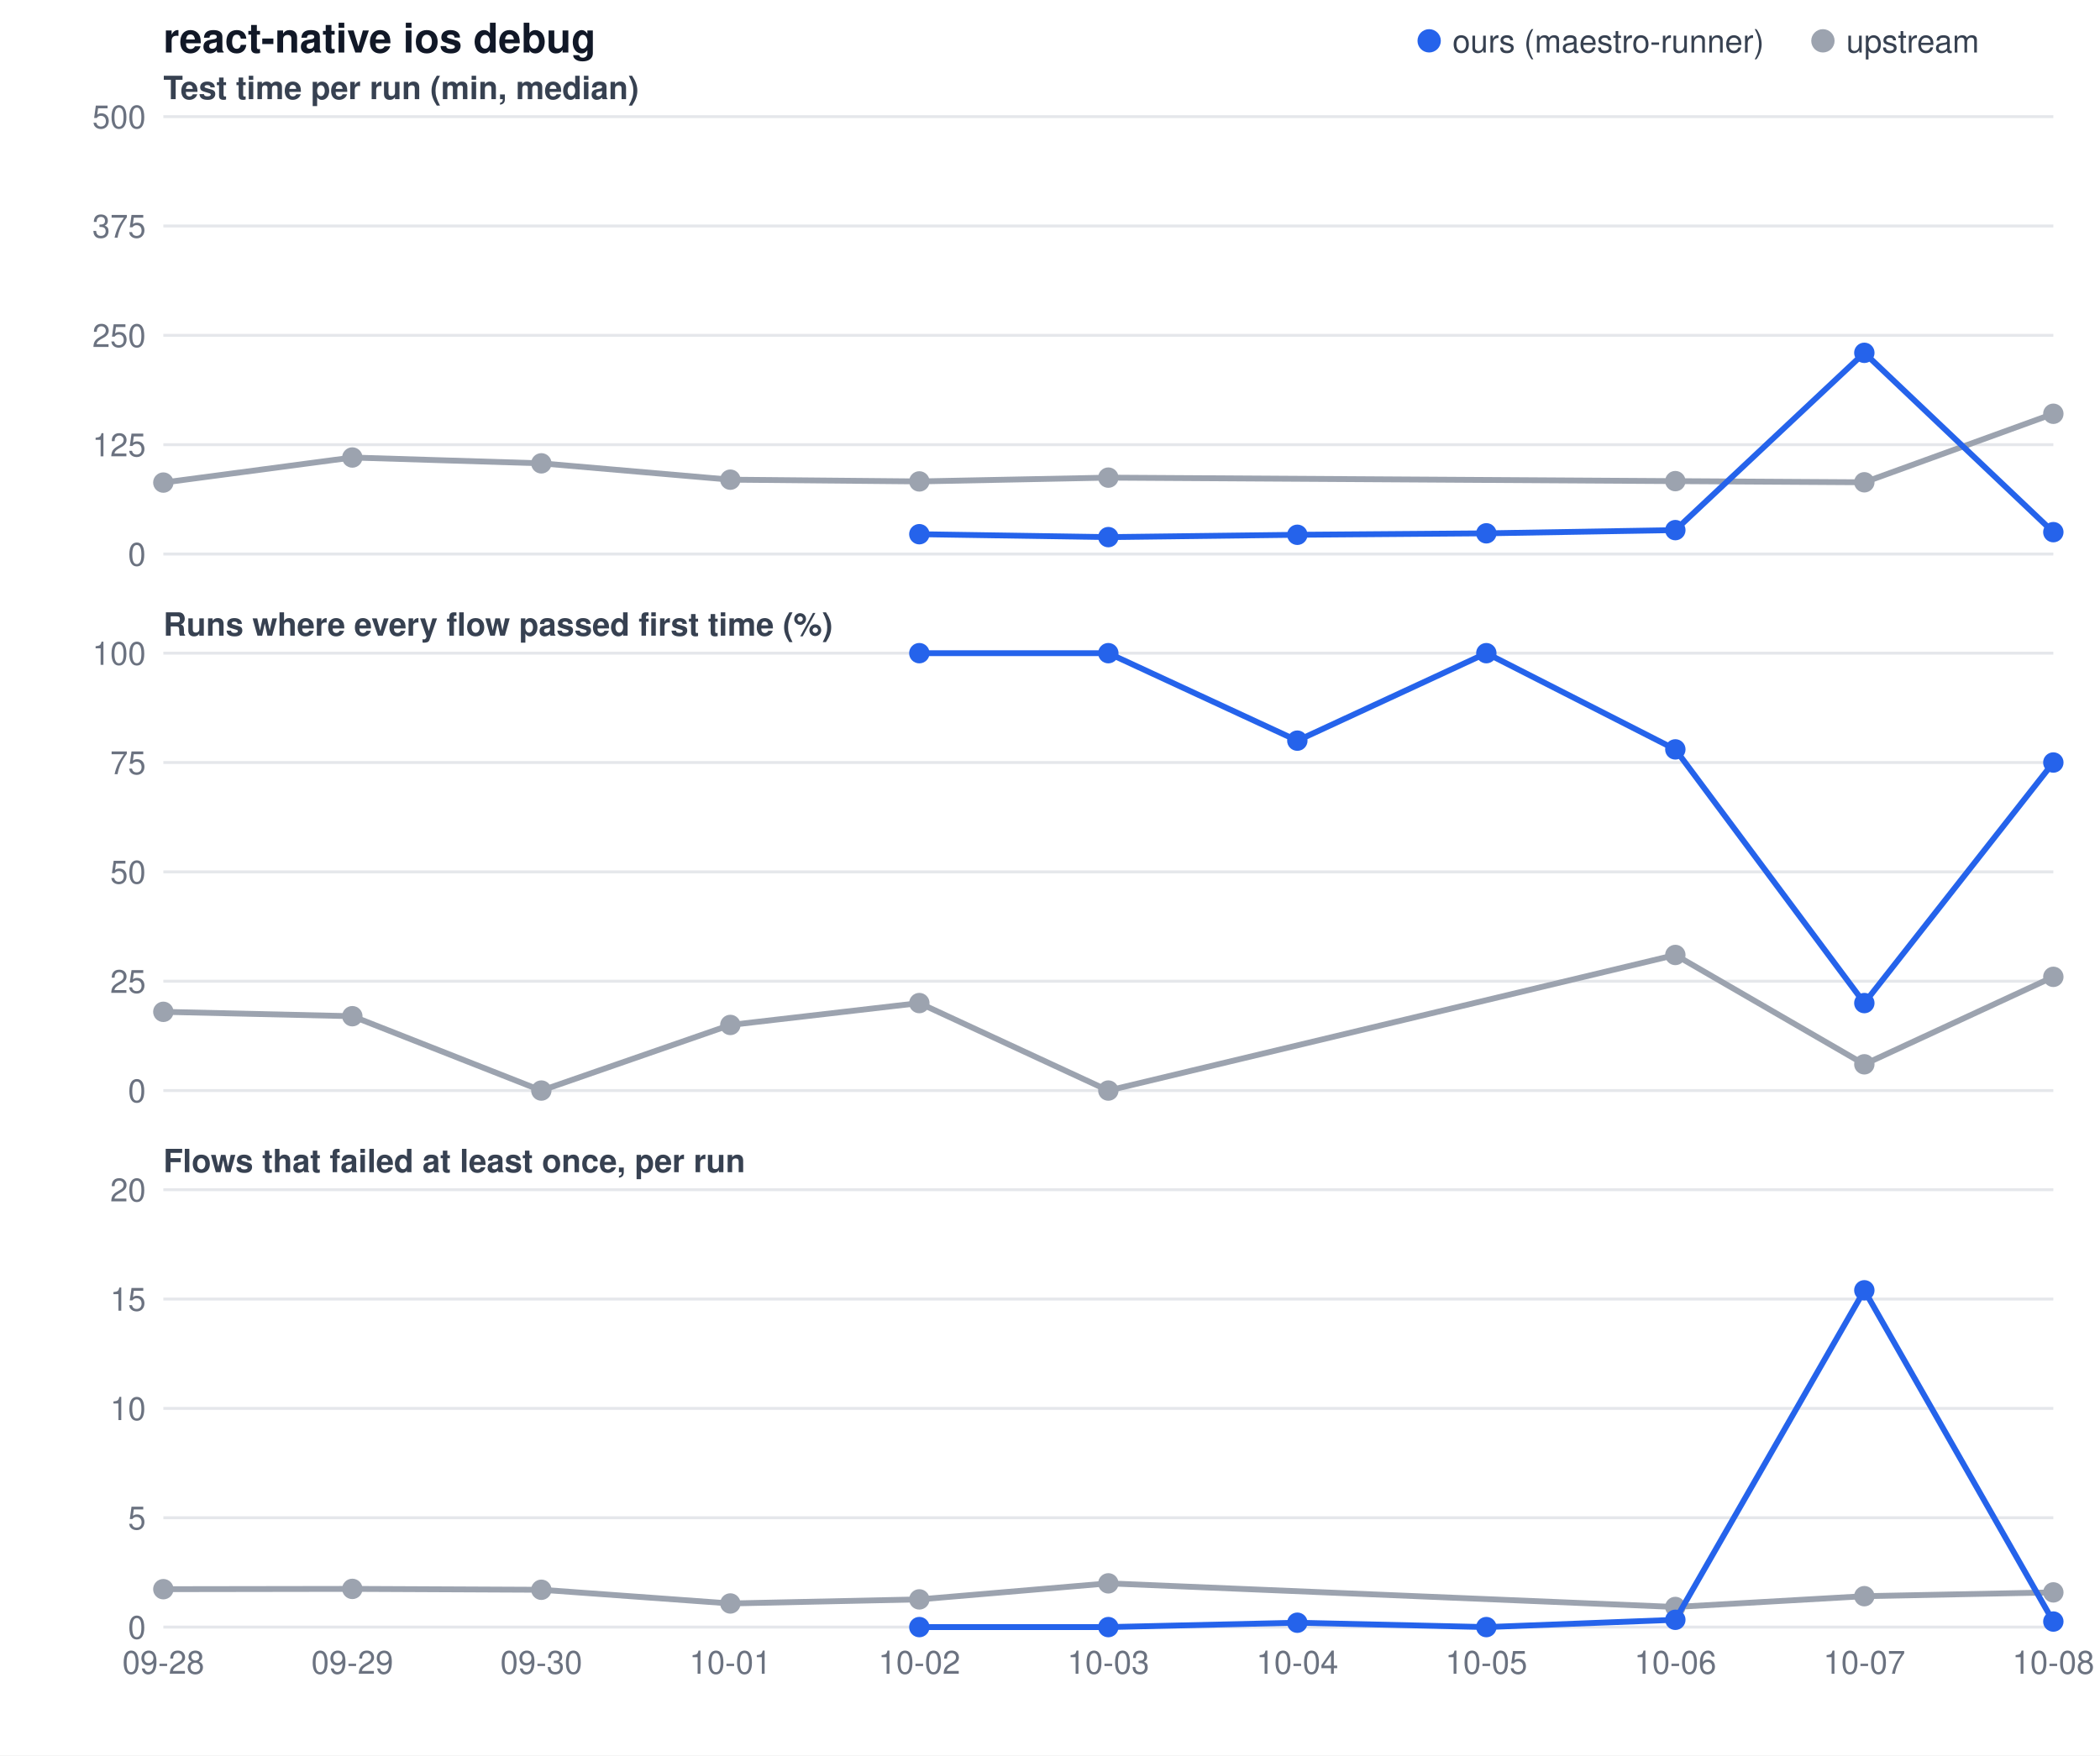
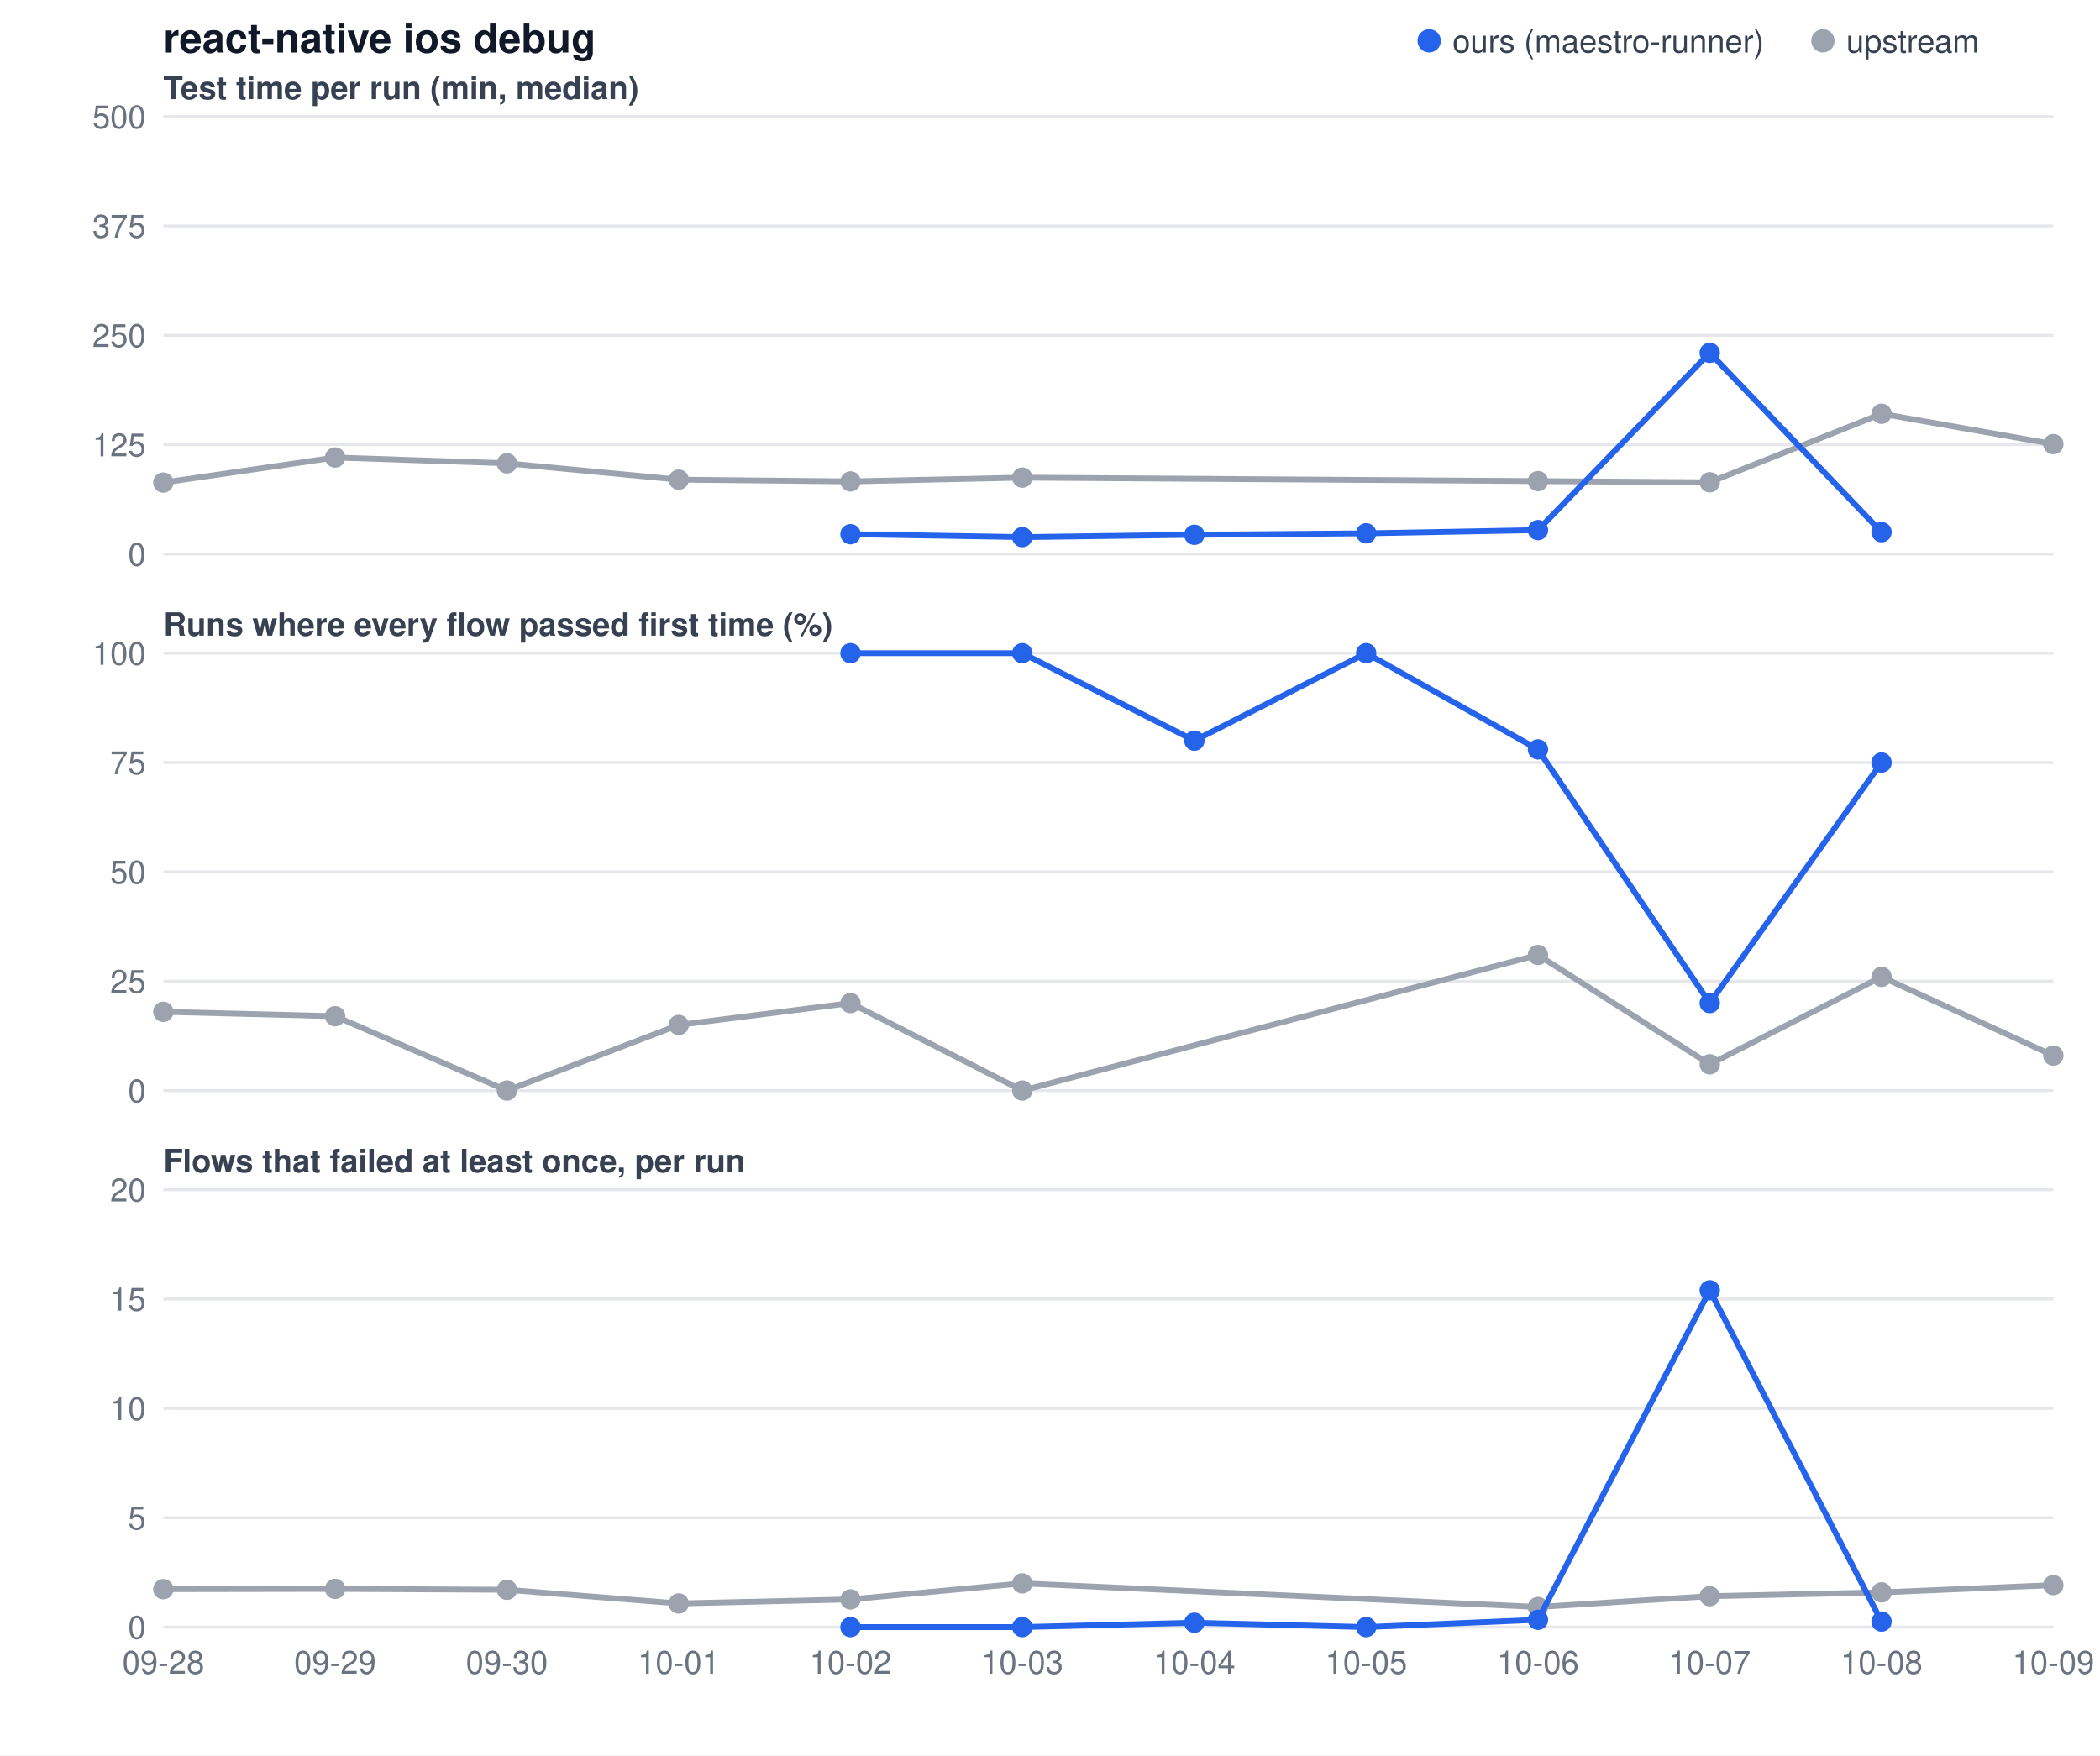
<svg xmlns="http://www.w3.org/2000/svg" width="720" height="602" font-family="-apple-system,Segoe UI,Helvetica,Arial,sans-serif" font-size="11">
  <rect width="100%" height="100%" fill="#ffffff" />
  <text x="56" y="18" font-size="14" font-weight="600" fill="#111827">react-native ios debug</text>
  <circle cx="490" cy="14" r="4" fill="#2563eb" />
  <text x="498" y="18" fill="#374151">ours (maestro-runner)</text>
  <circle cx="625" cy="14" r="4" fill="#9ca3af" />
  <text x="633" y="18" fill="#374151">upstream</text>
  <text x="56" y="34" fill="#374151" font-weight="600">Test time per run (min, median)</text>
  <line x1="56" x2="704" y1="190.0" y2="190.0" stroke="#e5e7eb" />
  <text x="50" y="194.0" text-anchor="end" fill="#6b7280">0</text>
  <line x1="56" x2="704" y1="152.5" y2="152.5" stroke="#e5e7eb" />
  <text x="50" y="156.5" text-anchor="end" fill="#6b7280">125</text>
  <line x1="56" x2="704" y1="115.0" y2="115.0" stroke="#e5e7eb" />
  <text x="50" y="119.0" text-anchor="end" fill="#6b7280">250</text>
  <line x1="56" x2="704" y1="77.5" y2="77.5" stroke="#e5e7eb" />
  <text x="50" y="81.5" text-anchor="end" fill="#6b7280">375</text>
  <line x1="56" x2="704" y1="40.0" y2="40.0" stroke="#e5e7eb" />
  <text x="50" y="44.0" text-anchor="end" fill="#6b7280">500</text>
-   <polyline fill="none" stroke="#9ca3af" stroke-width="2" points="56.0,165.5 120.8,156.9 185.6,158.9 250.4,164.5 315.2,165.1 380.0,163.8 574.4,165.0 639.2,165.4 704.0,141.9" />
+   <polyline fill="none" stroke="#9ca3af" stroke-width="2" points="56.0,165.5 114.9,156.9 173.8,158.9 232.7,164.5 291.6,165.1 350.5,163.8 527.3,165.0 586.2,165.4 645.1,141.9 704.0,152.3" />
  <circle cx="56.0" cy="165.5" r="3.5" fill="#9ca3af" />
-   <circle cx="120.8" cy="156.9" r="3.5" fill="#9ca3af" />
-   <circle cx="185.6" cy="158.9" r="3.5" fill="#9ca3af" />
-   <circle cx="250.4" cy="164.5" r="3.5" fill="#9ca3af" />
-   <circle cx="315.2" cy="165.1" r="3.5" fill="#9ca3af" />
-   <circle cx="380.0" cy="163.8" r="3.5" fill="#9ca3af" />
-   <circle cx="574.4" cy="165.0" r="3.5" fill="#9ca3af" />
-   <circle cx="639.2" cy="165.4" r="3.5" fill="#9ca3af" />
-   <circle cx="704.0" cy="141.9" r="3.5" fill="#9ca3af" />
-   <polyline fill="none" stroke="#2563eb" stroke-width="2" points="315.2,183.2 380.0,184.2 444.8,183.4 509.6,182.9 574.4,181.8 639.2,121.0 704.0,182.5" />
-   <circle cx="315.2" cy="183.2" r="3.5" fill="#2563eb" />
-   <circle cx="380.0" cy="184.2" r="3.5" fill="#2563eb" />
-   <circle cx="444.8" cy="183.4" r="3.5" fill="#2563eb" />
-   <circle cx="509.6" cy="182.9" r="3.5" fill="#2563eb" />
-   <circle cx="574.4" cy="181.8" r="3.5" fill="#2563eb" />
-   <circle cx="639.2" cy="121.0" r="3.5" fill="#2563eb" />
-   <circle cx="704.0" cy="182.5" r="3.5" fill="#2563eb" />
+   <circle cx="114.9" cy="156.9" r="3.5" fill="#9ca3af" />
+   <circle cx="173.8" cy="158.9" r="3.5" fill="#9ca3af" />
+   <circle cx="232.7" cy="164.5" r="3.5" fill="#9ca3af" />
+   <circle cx="291.6" cy="165.1" r="3.5" fill="#9ca3af" />
+   <circle cx="350.5" cy="163.8" r="3.5" fill="#9ca3af" />
+   <circle cx="527.3" cy="165.0" r="3.5" fill="#9ca3af" />
+   <circle cx="586.2" cy="165.4" r="3.5" fill="#9ca3af" />
+   <circle cx="645.1" cy="141.9" r="3.5" fill="#9ca3af" />
+   <circle cx="704.0" cy="152.3" r="3.5" fill="#9ca3af" />
+   <polyline fill="none" stroke="#2563eb" stroke-width="2" points="291.6,183.2 350.5,184.2 409.5,183.4 468.4,182.9 527.3,181.8 586.2,121.0 645.1,182.5" />
+   <circle cx="291.6" cy="183.2" r="3.5" fill="#2563eb" />
+   <circle cx="350.5" cy="184.2" r="3.5" fill="#2563eb" />
+   <circle cx="409.5" cy="183.4" r="3.5" fill="#2563eb" />
+   <circle cx="468.4" cy="182.9" r="3.5" fill="#2563eb" />
+   <circle cx="527.3" cy="181.8" r="3.5" fill="#2563eb" />
+   <circle cx="586.2" cy="121.0" r="3.5" fill="#2563eb" />
+   <circle cx="645.1" cy="182.5" r="3.5" fill="#2563eb" />
  <text x="56" y="218" fill="#374151" font-weight="600">Runs where every flow passed first time (%)</text>
  <line x1="56" x2="704" y1="374.0" y2="374.0" stroke="#e5e7eb" />
  <text x="50" y="378.0" text-anchor="end" fill="#6b7280">0</text>
  <line x1="56" x2="704" y1="336.5" y2="336.5" stroke="#e5e7eb" />
  <text x="50" y="340.5" text-anchor="end" fill="#6b7280">25</text>
  <line x1="56" x2="704" y1="299.0" y2="299.0" stroke="#e5e7eb" />
  <text x="50" y="303.0" text-anchor="end" fill="#6b7280">50</text>
  <line x1="56" x2="704" y1="261.5" y2="261.5" stroke="#e5e7eb" />
  <text x="50" y="265.5" text-anchor="end" fill="#6b7280">75</text>
  <line x1="56" x2="704" y1="224.0" y2="224.0" stroke="#e5e7eb" />
  <text x="50" y="228.0" text-anchor="end" fill="#6b7280">100</text>
-   <polyline fill="none" stroke="#9ca3af" stroke-width="2" points="56.0,347.0 120.8,348.5 185.6,374.0 250.4,351.5 315.2,344.0 380.0,374.0 574.4,327.5 639.2,365.0 704.0,335.0" />
+   <polyline fill="none" stroke="#9ca3af" stroke-width="2" points="56.0,347.0 114.9,348.5 173.8,374.0 232.7,351.5 291.6,344.0 350.5,374.0 527.3,327.5 586.2,365.0 645.1,335.0 704.0,362.0" />
  <circle cx="56.0" cy="347.0" r="3.5" fill="#9ca3af" />
-   <circle cx="120.8" cy="348.5" r="3.5" fill="#9ca3af" />
-   <circle cx="185.6" cy="374.0" r="3.5" fill="#9ca3af" />
-   <circle cx="250.4" cy="351.5" r="3.5" fill="#9ca3af" />
-   <circle cx="315.2" cy="344.0" r="3.5" fill="#9ca3af" />
-   <circle cx="380.0" cy="374.0" r="3.5" fill="#9ca3af" />
-   <circle cx="574.4" cy="327.5" r="3.5" fill="#9ca3af" />
-   <circle cx="639.2" cy="365.0" r="3.5" fill="#9ca3af" />
-   <circle cx="704.0" cy="335.0" r="3.5" fill="#9ca3af" />
-   <polyline fill="none" stroke="#2563eb" stroke-width="2" points="315.2,224.0 380.0,224.0 444.8,254.0 509.6,224.0 574.4,257.0 639.2,344.0 704.0,261.5" />
-   <circle cx="315.2" cy="224.0" r="3.5" fill="#2563eb" />
-   <circle cx="380.0" cy="224.0" r="3.5" fill="#2563eb" />
-   <circle cx="444.8" cy="254.0" r="3.5" fill="#2563eb" />
-   <circle cx="509.6" cy="224.0" r="3.5" fill="#2563eb" />
-   <circle cx="574.4" cy="257.0" r="3.5" fill="#2563eb" />
-   <circle cx="639.2" cy="344.0" r="3.5" fill="#2563eb" />
-   <circle cx="704.0" cy="261.5" r="3.5" fill="#2563eb" />
+   <circle cx="114.9" cy="348.5" r="3.5" fill="#9ca3af" />
+   <circle cx="173.8" cy="374.0" r="3.5" fill="#9ca3af" />
+   <circle cx="232.7" cy="351.5" r="3.5" fill="#9ca3af" />
+   <circle cx="291.6" cy="344.0" r="3.5" fill="#9ca3af" />
+   <circle cx="350.5" cy="374.0" r="3.5" fill="#9ca3af" />
+   <circle cx="527.3" cy="327.5" r="3.5" fill="#9ca3af" />
+   <circle cx="586.2" cy="365.0" r="3.5" fill="#9ca3af" />
+   <circle cx="645.1" cy="335.0" r="3.5" fill="#9ca3af" />
+   <circle cx="704.0" cy="362.0" r="3.5" fill="#9ca3af" />
+   <polyline fill="none" stroke="#2563eb" stroke-width="2" points="291.6,224.0 350.5,224.0 409.5,254.0 468.4,224.0 527.3,257.0 586.2,344.0 645.1,261.5" />
+   <circle cx="291.6" cy="224.0" r="3.5" fill="#2563eb" />
+   <circle cx="350.5" cy="224.0" r="3.5" fill="#2563eb" />
+   <circle cx="409.5" cy="254.0" r="3.5" fill="#2563eb" />
+   <circle cx="468.4" cy="224.0" r="3.5" fill="#2563eb" />
+   <circle cx="527.3" cy="257.0" r="3.5" fill="#2563eb" />
+   <circle cx="586.2" cy="344.0" r="3.5" fill="#2563eb" />
+   <circle cx="645.1" cy="261.5" r="3.5" fill="#2563eb" />
  <text x="56" y="402" fill="#374151" font-weight="600">Flows that failed at least once, per run</text>
  <line x1="56" x2="704" y1="558.0" y2="558.0" stroke="#e5e7eb" />
  <text x="50" y="562.0" text-anchor="end" fill="#6b7280">0</text>
  <line x1="56" x2="704" y1="520.5" y2="520.5" stroke="#e5e7eb" />
  <text x="50" y="524.5" text-anchor="end" fill="#6b7280">5</text>
  <line x1="56" x2="704" y1="483.0" y2="483.0" stroke="#e5e7eb" />
  <text x="50" y="487.0" text-anchor="end" fill="#6b7280">10</text>
  <line x1="56" x2="704" y1="445.5" y2="445.5" stroke="#e5e7eb" />
  <text x="50" y="449.5" text-anchor="end" fill="#6b7280">15</text>
  <line x1="56" x2="704" y1="408.0" y2="408.0" stroke="#e5e7eb" />
  <text x="50" y="412.0" text-anchor="end" fill="#6b7280">20</text>
-   <polyline fill="none" stroke="#9ca3af" stroke-width="2" points="56.0,545.0 120.8,544.9 185.6,545.2 250.4,549.9 315.2,548.5 380.0,543.0 574.4,551.1 639.2,547.4 704.0,546.1" />
+   <polyline fill="none" stroke="#9ca3af" stroke-width="2" points="56.0,545.0 114.9,544.9 173.8,545.2 232.7,549.9 291.6,548.5 350.5,543.0 527.3,551.1 586.2,547.4 645.1,546.1 704.0,543.6" />
  <circle cx="56.0" cy="545.0" r="3.5" fill="#9ca3af" />
-   <circle cx="120.8" cy="544.9" r="3.5" fill="#9ca3af" />
-   <circle cx="185.6" cy="545.2" r="3.5" fill="#9ca3af" />
-   <circle cx="250.4" cy="549.9" r="3.5" fill="#9ca3af" />
-   <circle cx="315.2" cy="548.5" r="3.5" fill="#9ca3af" />
-   <circle cx="380.0" cy="543.0" r="3.5" fill="#9ca3af" />
-   <circle cx="574.4" cy="551.1" r="3.5" fill="#9ca3af" />
-   <circle cx="639.2" cy="547.4" r="3.5" fill="#9ca3af" />
-   <circle cx="704.0" cy="546.1" r="3.5" fill="#9ca3af" />
-   <polyline fill="none" stroke="#2563eb" stroke-width="2" points="315.2,558.0 380.0,558.0 444.8,556.5 509.6,558.0 574.4,555.5 639.2,442.5 704.0,556.1" />
-   <circle cx="315.2" cy="558.0" r="3.5" fill="#2563eb" />
-   <circle cx="380.0" cy="558.0" r="3.5" fill="#2563eb" />
-   <circle cx="444.8" cy="556.5" r="3.5" fill="#2563eb" />
-   <circle cx="509.6" cy="558.0" r="3.5" fill="#2563eb" />
-   <circle cx="574.4" cy="555.5" r="3.5" fill="#2563eb" />
-   <circle cx="639.2" cy="442.5" r="3.5" fill="#2563eb" />
-   <circle cx="704.0" cy="556.1" r="3.5" fill="#2563eb" />
+   <circle cx="114.9" cy="544.9" r="3.5" fill="#9ca3af" />
+   <circle cx="173.8" cy="545.2" r="3.5" fill="#9ca3af" />
+   <circle cx="232.7" cy="549.9" r="3.5" fill="#9ca3af" />
+   <circle cx="291.6" cy="548.5" r="3.5" fill="#9ca3af" />
+   <circle cx="350.5" cy="543.0" r="3.5" fill="#9ca3af" />
+   <circle cx="527.3" cy="551.1" r="3.5" fill="#9ca3af" />
+   <circle cx="586.2" cy="547.4" r="3.5" fill="#9ca3af" />
+   <circle cx="645.1" cy="546.1" r="3.5" fill="#9ca3af" />
+   <circle cx="704.0" cy="543.6" r="3.5" fill="#9ca3af" />
+   <polyline fill="none" stroke="#2563eb" stroke-width="2" points="291.6,558.0 350.5,558.0 409.5,556.5 468.4,558.0 527.3,555.5 586.2,442.5 645.1,556.1" />
+   <circle cx="291.6" cy="558.0" r="3.5" fill="#2563eb" />
+   <circle cx="350.5" cy="558.0" r="3.5" fill="#2563eb" />
+   <circle cx="409.5" cy="556.5" r="3.5" fill="#2563eb" />
+   <circle cx="468.4" cy="558.0" r="3.5" fill="#2563eb" />
+   <circle cx="527.3" cy="555.5" r="3.5" fill="#2563eb" />
+   <circle cx="586.2" cy="442.5" r="3.5" fill="#2563eb" />
+   <circle cx="645.1" cy="556.1" r="3.5" fill="#2563eb" />
  <text x="56.0" y="574" text-anchor="middle" fill="#6b7280">09-28</text>
-   <text x="120.8" y="574" text-anchor="middle" fill="#6b7280">09-29</text>
-   <text x="185.6" y="574" text-anchor="middle" fill="#6b7280">09-30</text>
-   <text x="250.4" y="574" text-anchor="middle" fill="#6b7280">10-01</text>
-   <text x="315.2" y="574" text-anchor="middle" fill="#6b7280">10-02</text>
-   <text x="380.0" y="574" text-anchor="middle" fill="#6b7280">10-03</text>
-   <text x="444.8" y="574" text-anchor="middle" fill="#6b7280">10-04</text>
-   <text x="509.6" y="574" text-anchor="middle" fill="#6b7280">10-05</text>
-   <text x="574.4" y="574" text-anchor="middle" fill="#6b7280">10-06</text>
-   <text x="639.2" y="574" text-anchor="middle" fill="#6b7280">10-07</text>
-   <text x="704.0" y="574" text-anchor="middle" fill="#6b7280">10-08</text>
+   <text x="114.9" y="574" text-anchor="middle" fill="#6b7280">09-29</text>
+   <text x="173.8" y="574" text-anchor="middle" fill="#6b7280">09-30</text>
+   <text x="232.7" y="574" text-anchor="middle" fill="#6b7280">10-01</text>
+   <text x="291.6" y="574" text-anchor="middle" fill="#6b7280">10-02</text>
+   <text x="350.5" y="574" text-anchor="middle" fill="#6b7280">10-03</text>
+   <text x="409.5" y="574" text-anchor="middle" fill="#6b7280">10-04</text>
+   <text x="468.4" y="574" text-anchor="middle" fill="#6b7280">10-05</text>
+   <text x="527.3" y="574" text-anchor="middle" fill="#6b7280">10-06</text>
+   <text x="586.2" y="574" text-anchor="middle" fill="#6b7280">10-07</text>
+   <text x="645.1" y="574" text-anchor="middle" fill="#6b7280">10-08</text>
+   <text x="704.0" y="574" text-anchor="middle" fill="#6b7280">10-09</text>
</svg>
